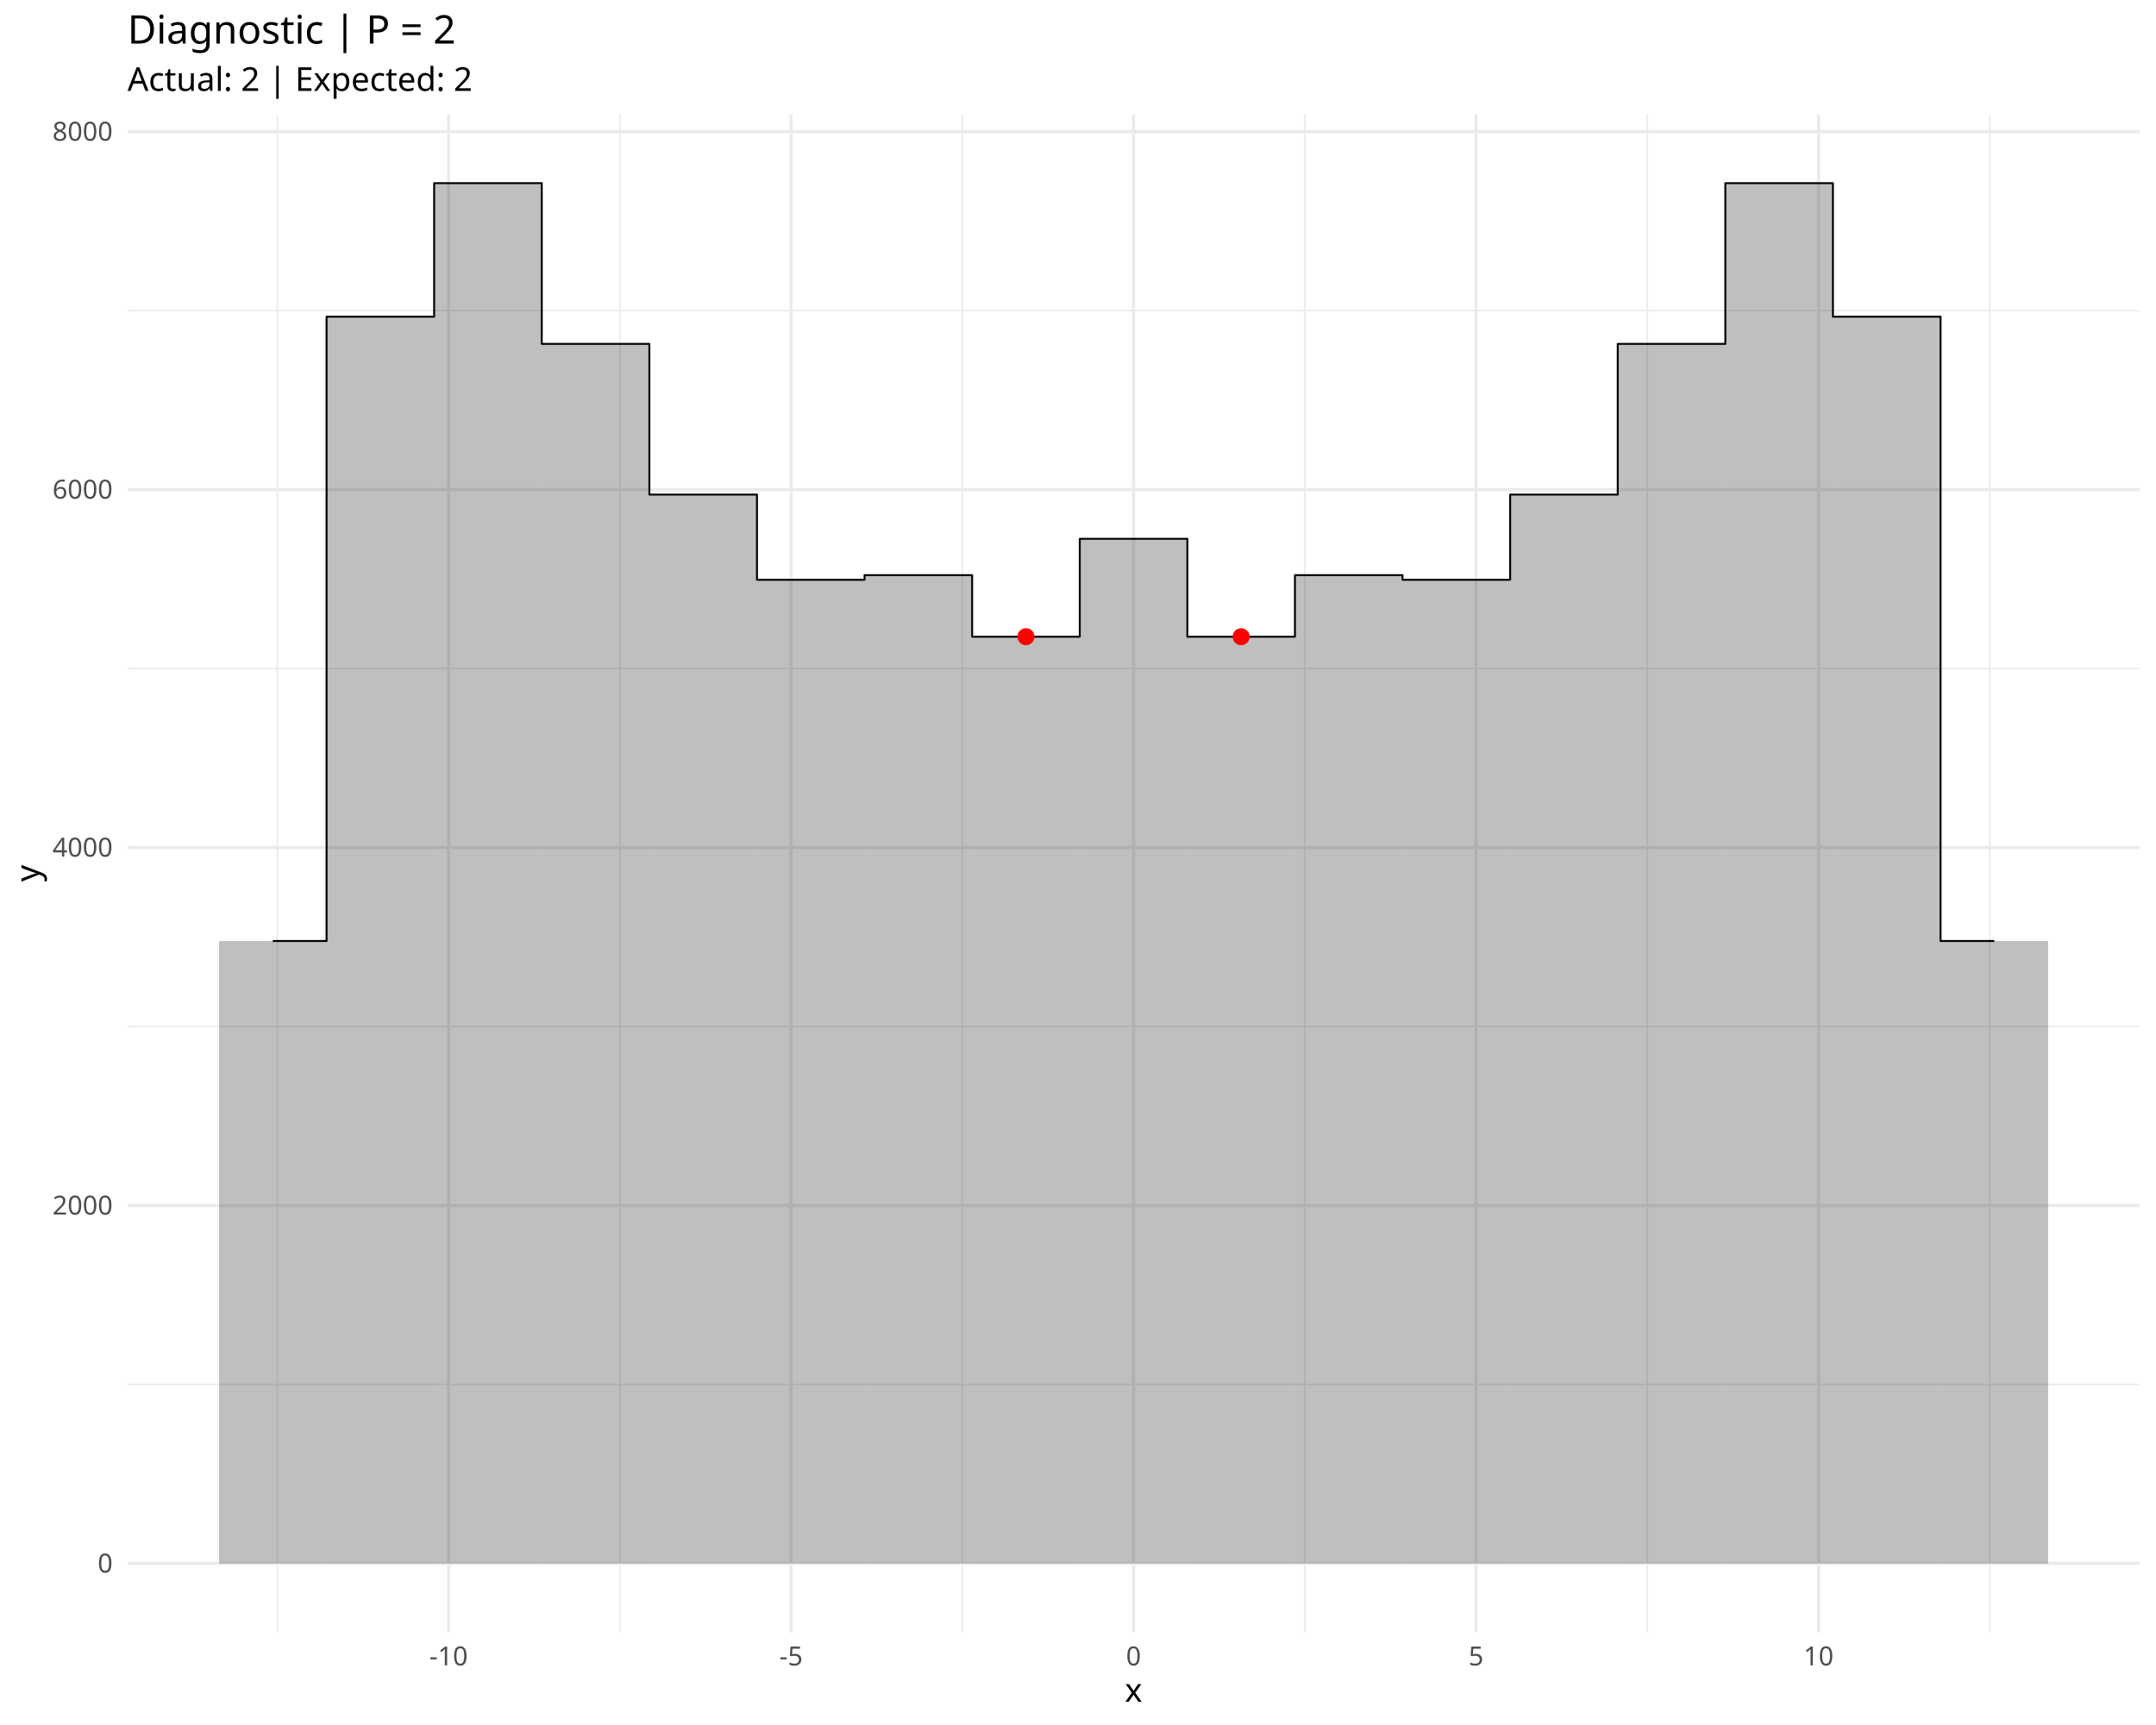
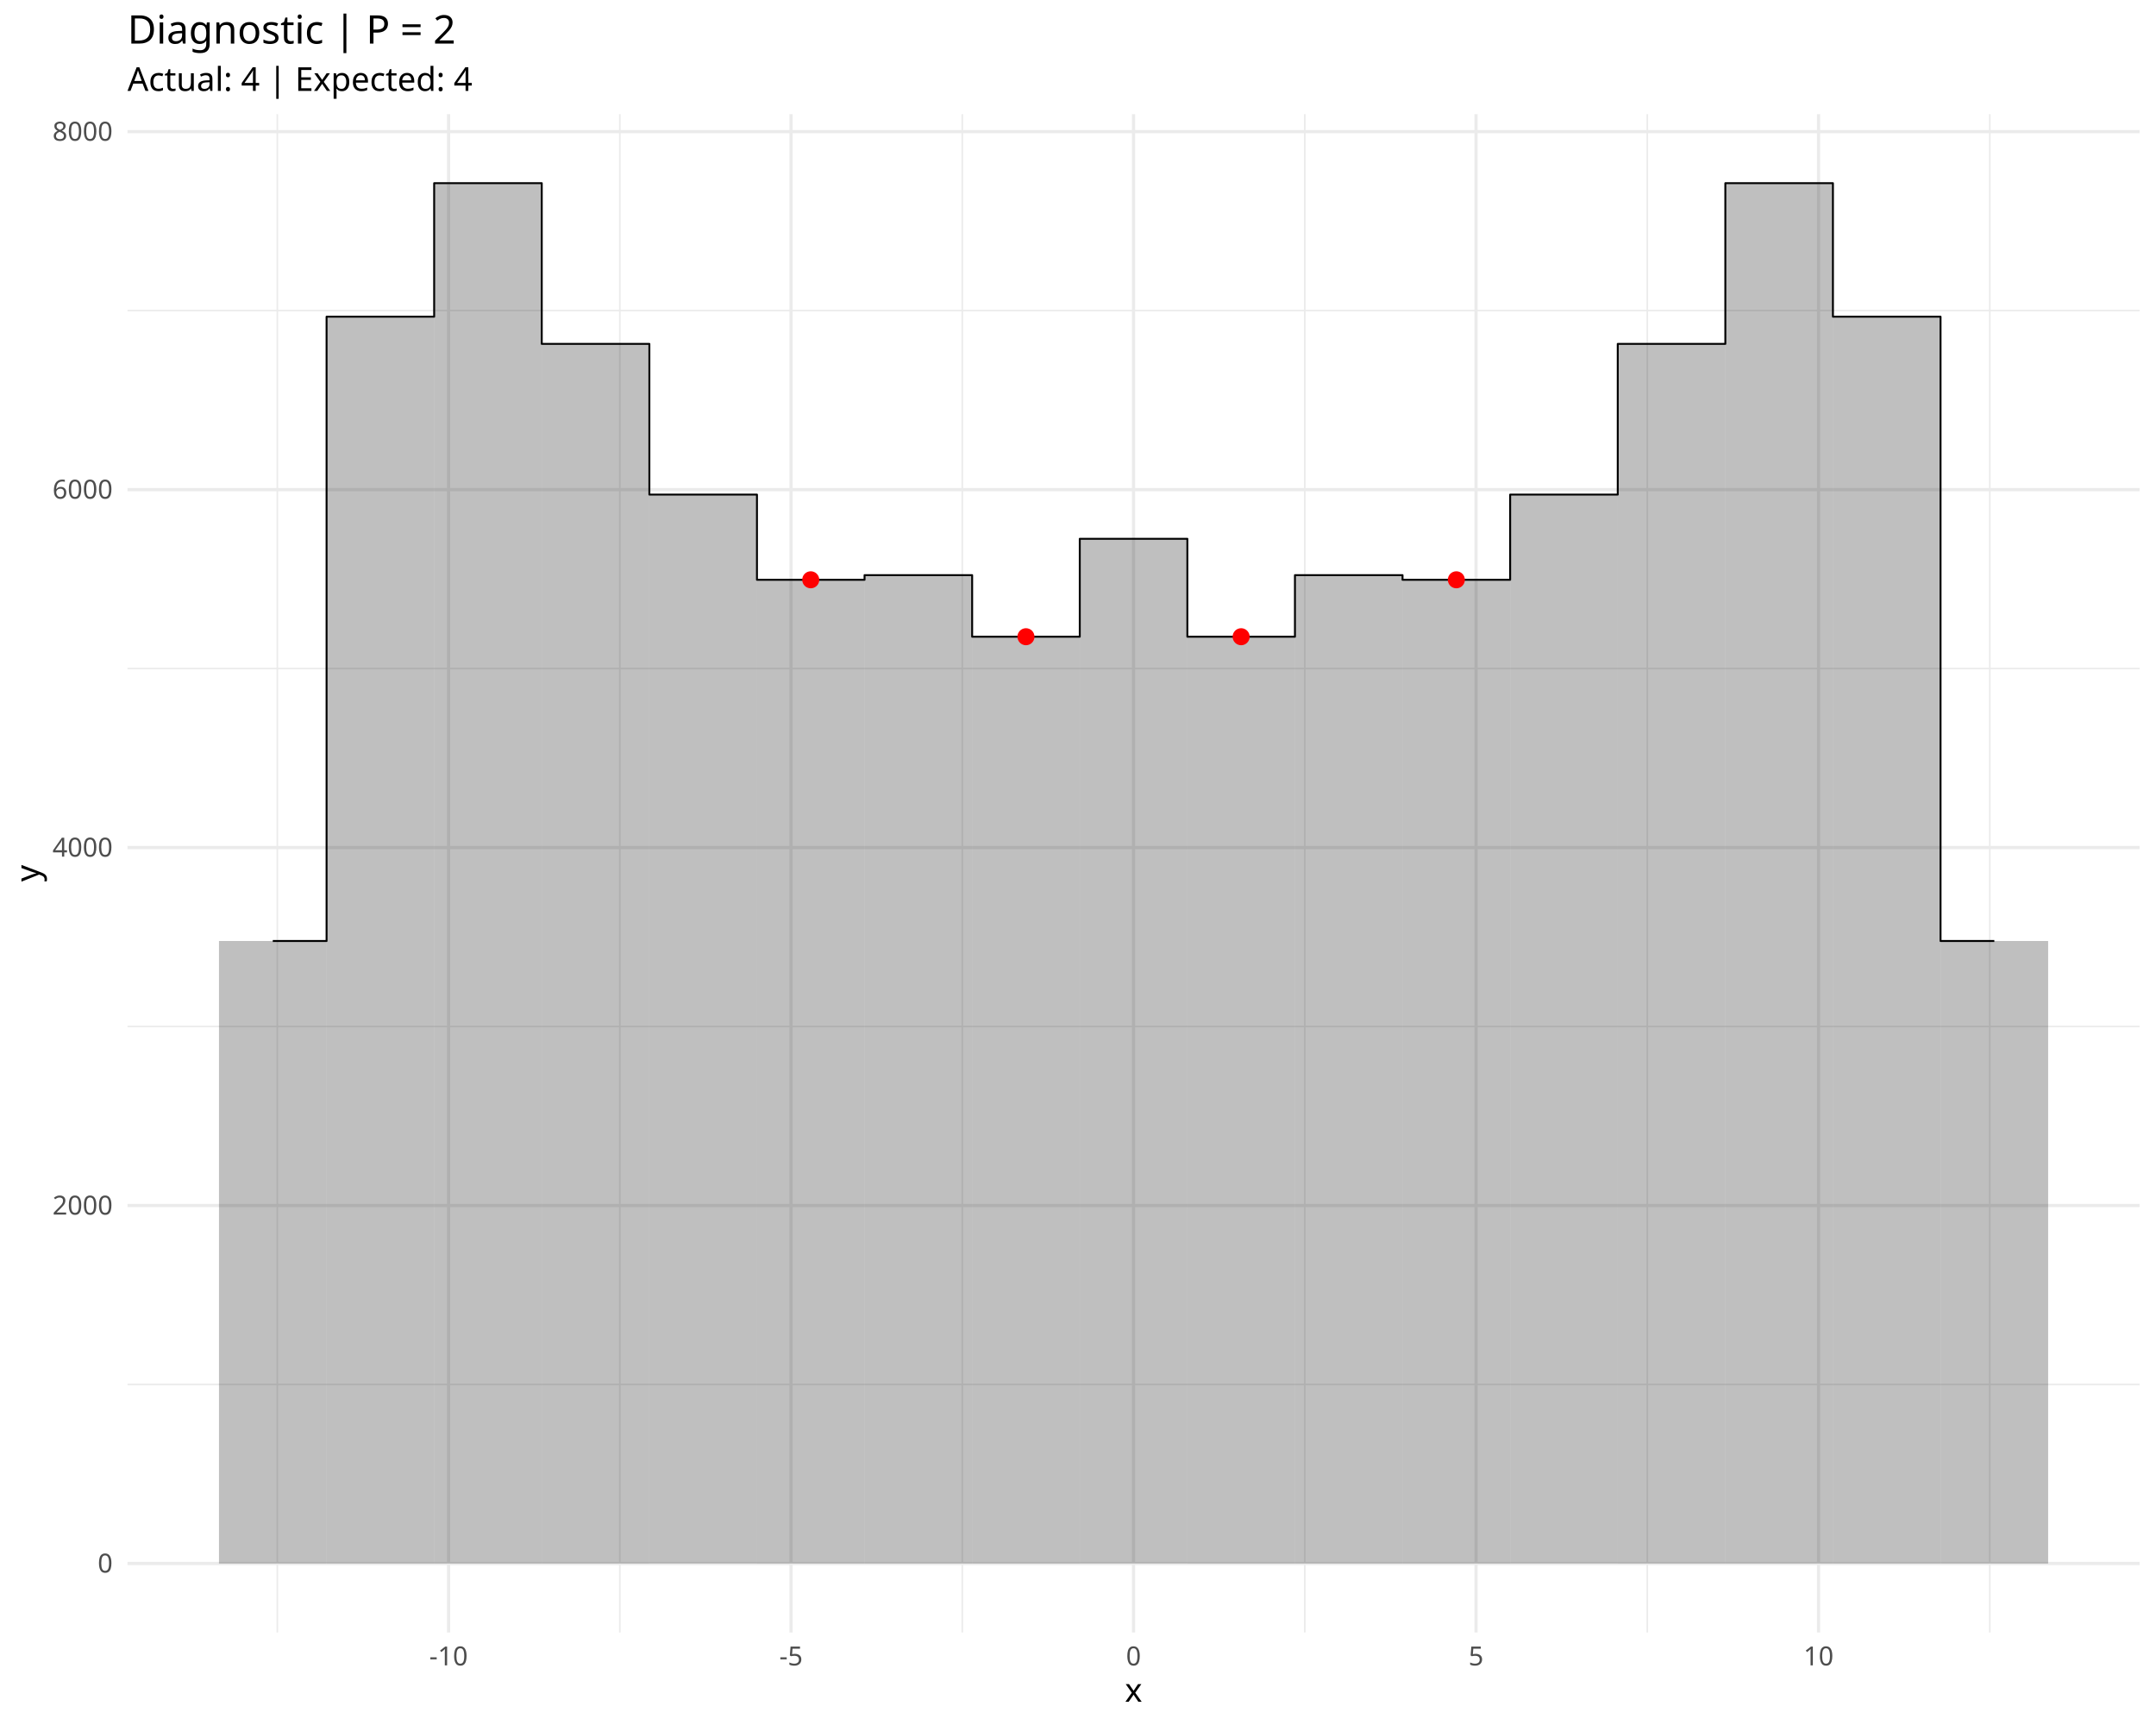
<svg xmlns="http://www.w3.org/2000/svg" class="svglite" data-engine-version="2.0" width="720.00pt" height="576.00pt" viewBox="0 0 720.00 576.00">
  <defs>
    <style type="text/css">
    .svglite line, .svglite polyline, .svglite polygon, .svglite path, .svglite rect, .svglite circle {
      fill: none;
      stroke: #000000;
      stroke-linecap: round;
      stroke-linejoin: round;
      stroke-miterlimit: 10.00;
    }
  </style>
  </defs>
  <rect width="100%" height="100%" style="stroke: none; fill: #FFFFFF;" />
  <defs>
    <clipPath id="cpMC4wMHw3MjAuMDB8MC4wMHw1NzYuMDA=">
      <rect x="0.00" y="0.00" width="720.00" height="576.00" />
    </clipPath>
  </defs>
  <g clip-path="url(#cpMC4wMHw3MjAuMDB8MC4wMHw1NzYuMDA=)">
    <rect x="0.00" y="0.00" width="720.00" height="576.00" style="stroke-width: 1.07; stroke: none; fill: #FFFFFF;" />
  </g>
  <defs>
    <clipPath id="cpNDIuNTh8NzE0LjUyfDM4LjEyfDU0NS4xMQ==">
      <rect x="42.58" y="38.12" width="671.94" height="507.00" />
    </clipPath>
  </defs>
  <g clip-path="url(#cpNDIuNTh8NzE0LjUyfDM4LjEyfDU0NS4xMQ==)">
    <polyline points="42.58,462.30 714.52,462.30 " style="stroke-width: 0.53; stroke: #EBEBEB; stroke-linecap: butt;" />
    <polyline points="42.58,342.77 714.52,342.77 " style="stroke-width: 0.53; stroke: #EBEBEB; stroke-linecap: butt;" />
    <polyline points="42.58,223.24 714.52,223.24 " style="stroke-width: 0.53; stroke: #EBEBEB; stroke-linecap: butt;" />
    <polyline points="42.58,103.71 714.52,103.71 " style="stroke-width: 0.53; stroke: #EBEBEB; stroke-linecap: butt;" />
    <polyline points="92.61,545.11 92.61,38.12 " style="stroke-width: 0.53; stroke: #EBEBEB; stroke-linecap: butt;" />
    <polyline points="206.99,545.11 206.99,38.12 " style="stroke-width: 0.53; stroke: #EBEBEB; stroke-linecap: butt;" />
    <polyline points="321.36,545.11 321.36,38.12 " style="stroke-width: 0.53; stroke: #EBEBEB; stroke-linecap: butt;" />
    <polyline points="435.74,545.11 435.74,38.12 " style="stroke-width: 0.53; stroke: #EBEBEB; stroke-linecap: butt;" />
    <polyline points="550.12,545.11 550.12,38.12 " style="stroke-width: 0.53; stroke: #EBEBEB; stroke-linecap: butt;" />
    <polyline points="664.49,545.11 664.49,38.12 " style="stroke-width: 0.53; stroke: #EBEBEB; stroke-linecap: butt;" />
    <polyline points="42.58,522.07 714.52,522.07 " style="stroke-width: 1.07; stroke: #EBEBEB; stroke-linecap: butt;" />
    <polyline points="42.58,402.54 714.52,402.54 " style="stroke-width: 1.07; stroke: #EBEBEB; stroke-linecap: butt;" />
    <polyline points="42.58,283.01 714.52,283.01 " style="stroke-width: 1.07; stroke: #EBEBEB; stroke-linecap: butt;" />
    <polyline points="42.58,163.48 714.52,163.48 " style="stroke-width: 1.07; stroke: #EBEBEB; stroke-linecap: butt;" />
    <polyline points="42.58,43.95 714.52,43.95 " style="stroke-width: 1.07; stroke: #EBEBEB; stroke-linecap: butt;" />
    <polyline points="149.80,545.11 149.80,38.12 " style="stroke-width: 1.07; stroke: #EBEBEB; stroke-linecap: butt;" />
    <polyline points="264.17,545.11 264.17,38.12 " style="stroke-width: 1.07; stroke: #EBEBEB; stroke-linecap: butt;" />
    <polyline points="378.55,545.11 378.55,38.12 " style="stroke-width: 1.07; stroke: #EBEBEB; stroke-linecap: butt;" />
    <polyline points="492.93,545.11 492.93,38.12 " style="stroke-width: 1.07; stroke: #EBEBEB; stroke-linecap: butt;" />
    <polyline points="607.31,545.11 607.31,38.12 " style="stroke-width: 1.07; stroke: #EBEBEB; stroke-linecap: butt;" />
    <rect x="73.13" y="314.21" width="35.93" height="207.86" style="stroke-width: 1.07; stroke: none; stroke-linecap: butt; stroke-linejoin: miter; fill: #000000; fill-opacity: 0.25;" />
    <rect x="109.06" y="105.75" width="35.93" height="416.32" style="stroke-width: 1.07; stroke: none; stroke-linecap: butt; stroke-linejoin: miter; fill: #000000; fill-opacity: 0.25;" />
    <rect x="144.99" y="61.16" width="35.93" height="460.91" style="stroke-width: 1.07; stroke: none; stroke-linecap: butt; stroke-linejoin: miter; fill: #000000; fill-opacity: 0.25;" />
    <rect x="180.92" y="114.83" width="35.93" height="407.24" style="stroke-width: 1.07; stroke: none; stroke-linecap: butt; stroke-linejoin: miter; fill: #000000; fill-opacity: 0.25;" />
    <rect x="216.86" y="165.15" width="35.93" height="356.91" style="stroke-width: 1.07; stroke: none; stroke-linecap: butt; stroke-linejoin: miter; fill: #000000; fill-opacity: 0.25;" />
    <rect x="252.79" y="193.60" width="35.93" height="328.47" style="stroke-width: 1.07; stroke: none; stroke-linecap: butt; stroke-linejoin: miter; fill: #000000; fill-opacity: 0.25;" />
    <rect x="288.72" y="192.05" width="35.93" height="330.02" style="stroke-width: 1.07; stroke: none; stroke-linecap: butt; stroke-linejoin: miter; fill: #000000; fill-opacity: 0.25;" />
    <rect x="324.65" y="212.61" width="35.93" height="309.46" style="stroke-width: 1.07; stroke: none; stroke-linecap: butt; stroke-linejoin: miter; fill: #000000; fill-opacity: 0.25;" />
    <rect x="360.59" y="179.91" width="35.93" height="342.15" style="stroke-width: 1.07; stroke: none; stroke-linecap: butt; stroke-linejoin: miter; fill: #000000; fill-opacity: 0.25;" />
    <rect x="396.52" y="212.61" width="35.93" height="309.46" style="stroke-width: 1.07; stroke: none; stroke-linecap: butt; stroke-linejoin: miter; fill: #000000; fill-opacity: 0.25;" />
    <rect x="432.45" y="192.05" width="35.93" height="330.02" style="stroke-width: 1.07; stroke: none; stroke-linecap: butt; stroke-linejoin: miter; fill: #000000; fill-opacity: 0.25;" />
    <rect x="468.38" y="193.60" width="35.93" height="328.47" style="stroke-width: 1.07; stroke: none; stroke-linecap: butt; stroke-linejoin: miter; fill: #000000; fill-opacity: 0.25;" />
    <rect x="504.32" y="165.15" width="35.93" height="356.91" style="stroke-width: 1.07; stroke: none; stroke-linecap: butt; stroke-linejoin: miter; fill: #000000; fill-opacity: 0.25;" />
    <rect x="540.25" y="114.83" width="35.93" height="407.24" style="stroke-width: 1.07; stroke: none; stroke-linecap: butt; stroke-linejoin: miter; fill: #000000; fill-opacity: 0.25;" />
    <rect x="576.18" y="61.16" width="35.93" height="460.91" style="stroke-width: 1.07; stroke: none; stroke-linecap: butt; stroke-linejoin: miter; fill: #000000; fill-opacity: 0.25;" />
    <rect x="612.11" y="105.75" width="35.93" height="416.32" style="stroke-width: 1.07; stroke: none; stroke-linecap: butt; stroke-linejoin: miter; fill: #000000; fill-opacity: 0.25;" />
    <rect x="648.05" y="314.21" width="35.93" height="207.86" style="stroke-width: 1.07; stroke: none; stroke-linecap: butt; stroke-linejoin: miter; fill: #000000; fill-opacity: 0.25;" />
    <polyline points="91.09,314.21 109.06,314.21 109.06,105.75 144.99,105.75 144.99,61.16 180.92,61.16 180.92,114.83 216.86,114.83 216.86,165.15 252.79,165.15 252.79,193.60 288.72,193.60 288.72,192.05 324.65,192.05 324.65,212.61 360.59,212.61 360.59,179.91 396.52,179.91 396.52,212.61 432.45,212.61 432.45,192.05 468.38,192.05 468.38,193.60 504.32,193.60 504.32,165.15 540.25,165.15 540.25,114.83 576.18,114.83 576.18,61.16 612.11,61.16 612.11,105.75 648.05,105.75 648.05,314.21 666.01,314.21 " style="stroke-width: 0.64; stroke-linecap: butt;" />
+     <circle cx="270.75" cy="193.60" r="2.49" style="stroke-width: 0.71; stroke: #FF0000; fill: #FF0000;" />
    <circle cx="342.62" cy="212.61" r="2.49" style="stroke-width: 0.71; stroke: #FF0000; fill: #FF0000;" />
    <circle cx="414.48" cy="212.61" r="2.49" style="stroke-width: 0.71; stroke: #FF0000; fill: #FF0000;" />
+     <circle cx="486.35" cy="193.60" r="2.49" style="stroke-width: 0.71; stroke: #FF0000; fill: #FF0000;" />
  </g>
  <g clip-path="url(#cpMC4wMHw3MjAuMDB8MC4wMHw1NzYuMDA=)">
    <text x="37.65" y="525.10" text-anchor="end" style="font-size: 8.80px; fill: #4D4D4D; font-family: sans;" textLength="4.89px" lengthAdjust="spacingAndGlyphs">0</text>
    <text x="37.65" y="405.57" text-anchor="end" style="font-size: 8.80px; fill: #4D4D4D; font-family: sans;" textLength="19.58px" lengthAdjust="spacingAndGlyphs">2000</text>
    <text x="37.65" y="286.04" text-anchor="end" style="font-size: 8.80px; fill: #4D4D4D; font-family: sans;" textLength="19.58px" lengthAdjust="spacingAndGlyphs">4000</text>
    <text x="37.65" y="166.51" text-anchor="end" style="font-size: 8.80px; fill: #4D4D4D; font-family: sans;" textLength="19.58px" lengthAdjust="spacingAndGlyphs">6000</text>
    <text x="37.65" y="46.98" text-anchor="end" style="font-size: 8.80px; fill: #4D4D4D; font-family: sans;" textLength="19.58px" lengthAdjust="spacingAndGlyphs">8000</text>
    <text x="149.80" y="556.10" text-anchor="middle" style="font-size: 8.80px; fill: #4D4D4D; font-family: sans;" textLength="12.72px" lengthAdjust="spacingAndGlyphs">-10</text>
    <text x="264.17" y="556.10" text-anchor="middle" style="font-size: 8.80px; fill: #4D4D4D; font-family: sans;" textLength="7.82px" lengthAdjust="spacingAndGlyphs">-5</text>
    <text x="378.55" y="556.10" text-anchor="middle" style="font-size: 8.80px; fill: #4D4D4D; font-family: sans;" textLength="4.89px" lengthAdjust="spacingAndGlyphs">0</text>
    <text x="492.93" y="556.10" text-anchor="middle" style="font-size: 8.80px; fill: #4D4D4D; font-family: sans;" textLength="4.89px" lengthAdjust="spacingAndGlyphs">5</text>
    <text x="607.31" y="556.10" text-anchor="middle" style="font-size: 8.80px; fill: #4D4D4D; font-family: sans;" textLength="9.79px" lengthAdjust="spacingAndGlyphs">10</text>
    <text x="378.55" y="568.24" text-anchor="middle" style="font-size: 11.00px; font-family: sans;" textLength="5.50px" lengthAdjust="spacingAndGlyphs">x</text>
    <text transform="translate(13.05,291.61) rotate(-90)" text-anchor="middle" style="font-size: 11.00px; font-family: sans;" textLength="5.50px" lengthAdjust="spacingAndGlyphs">y</text>
-     <text x="42.58" y="30.35" style="font-size: 11.00px; font-family: sans;" textLength="109.88px" lengthAdjust="spacingAndGlyphs">Actual: 2 | Expected: 2</text>
+     <text x="42.58" y="30.35" style="font-size: 11.00px; font-family: sans;" textLength="109.88px" lengthAdjust="spacingAndGlyphs">Actual: 4 | Expected: 4</text>
    <text x="42.58" y="14.56" style="font-size: 13.20px; font-family: sans;" textLength="103.60px" lengthAdjust="spacingAndGlyphs">Diagnostic | P = 2</text>
  </g>
</svg>
